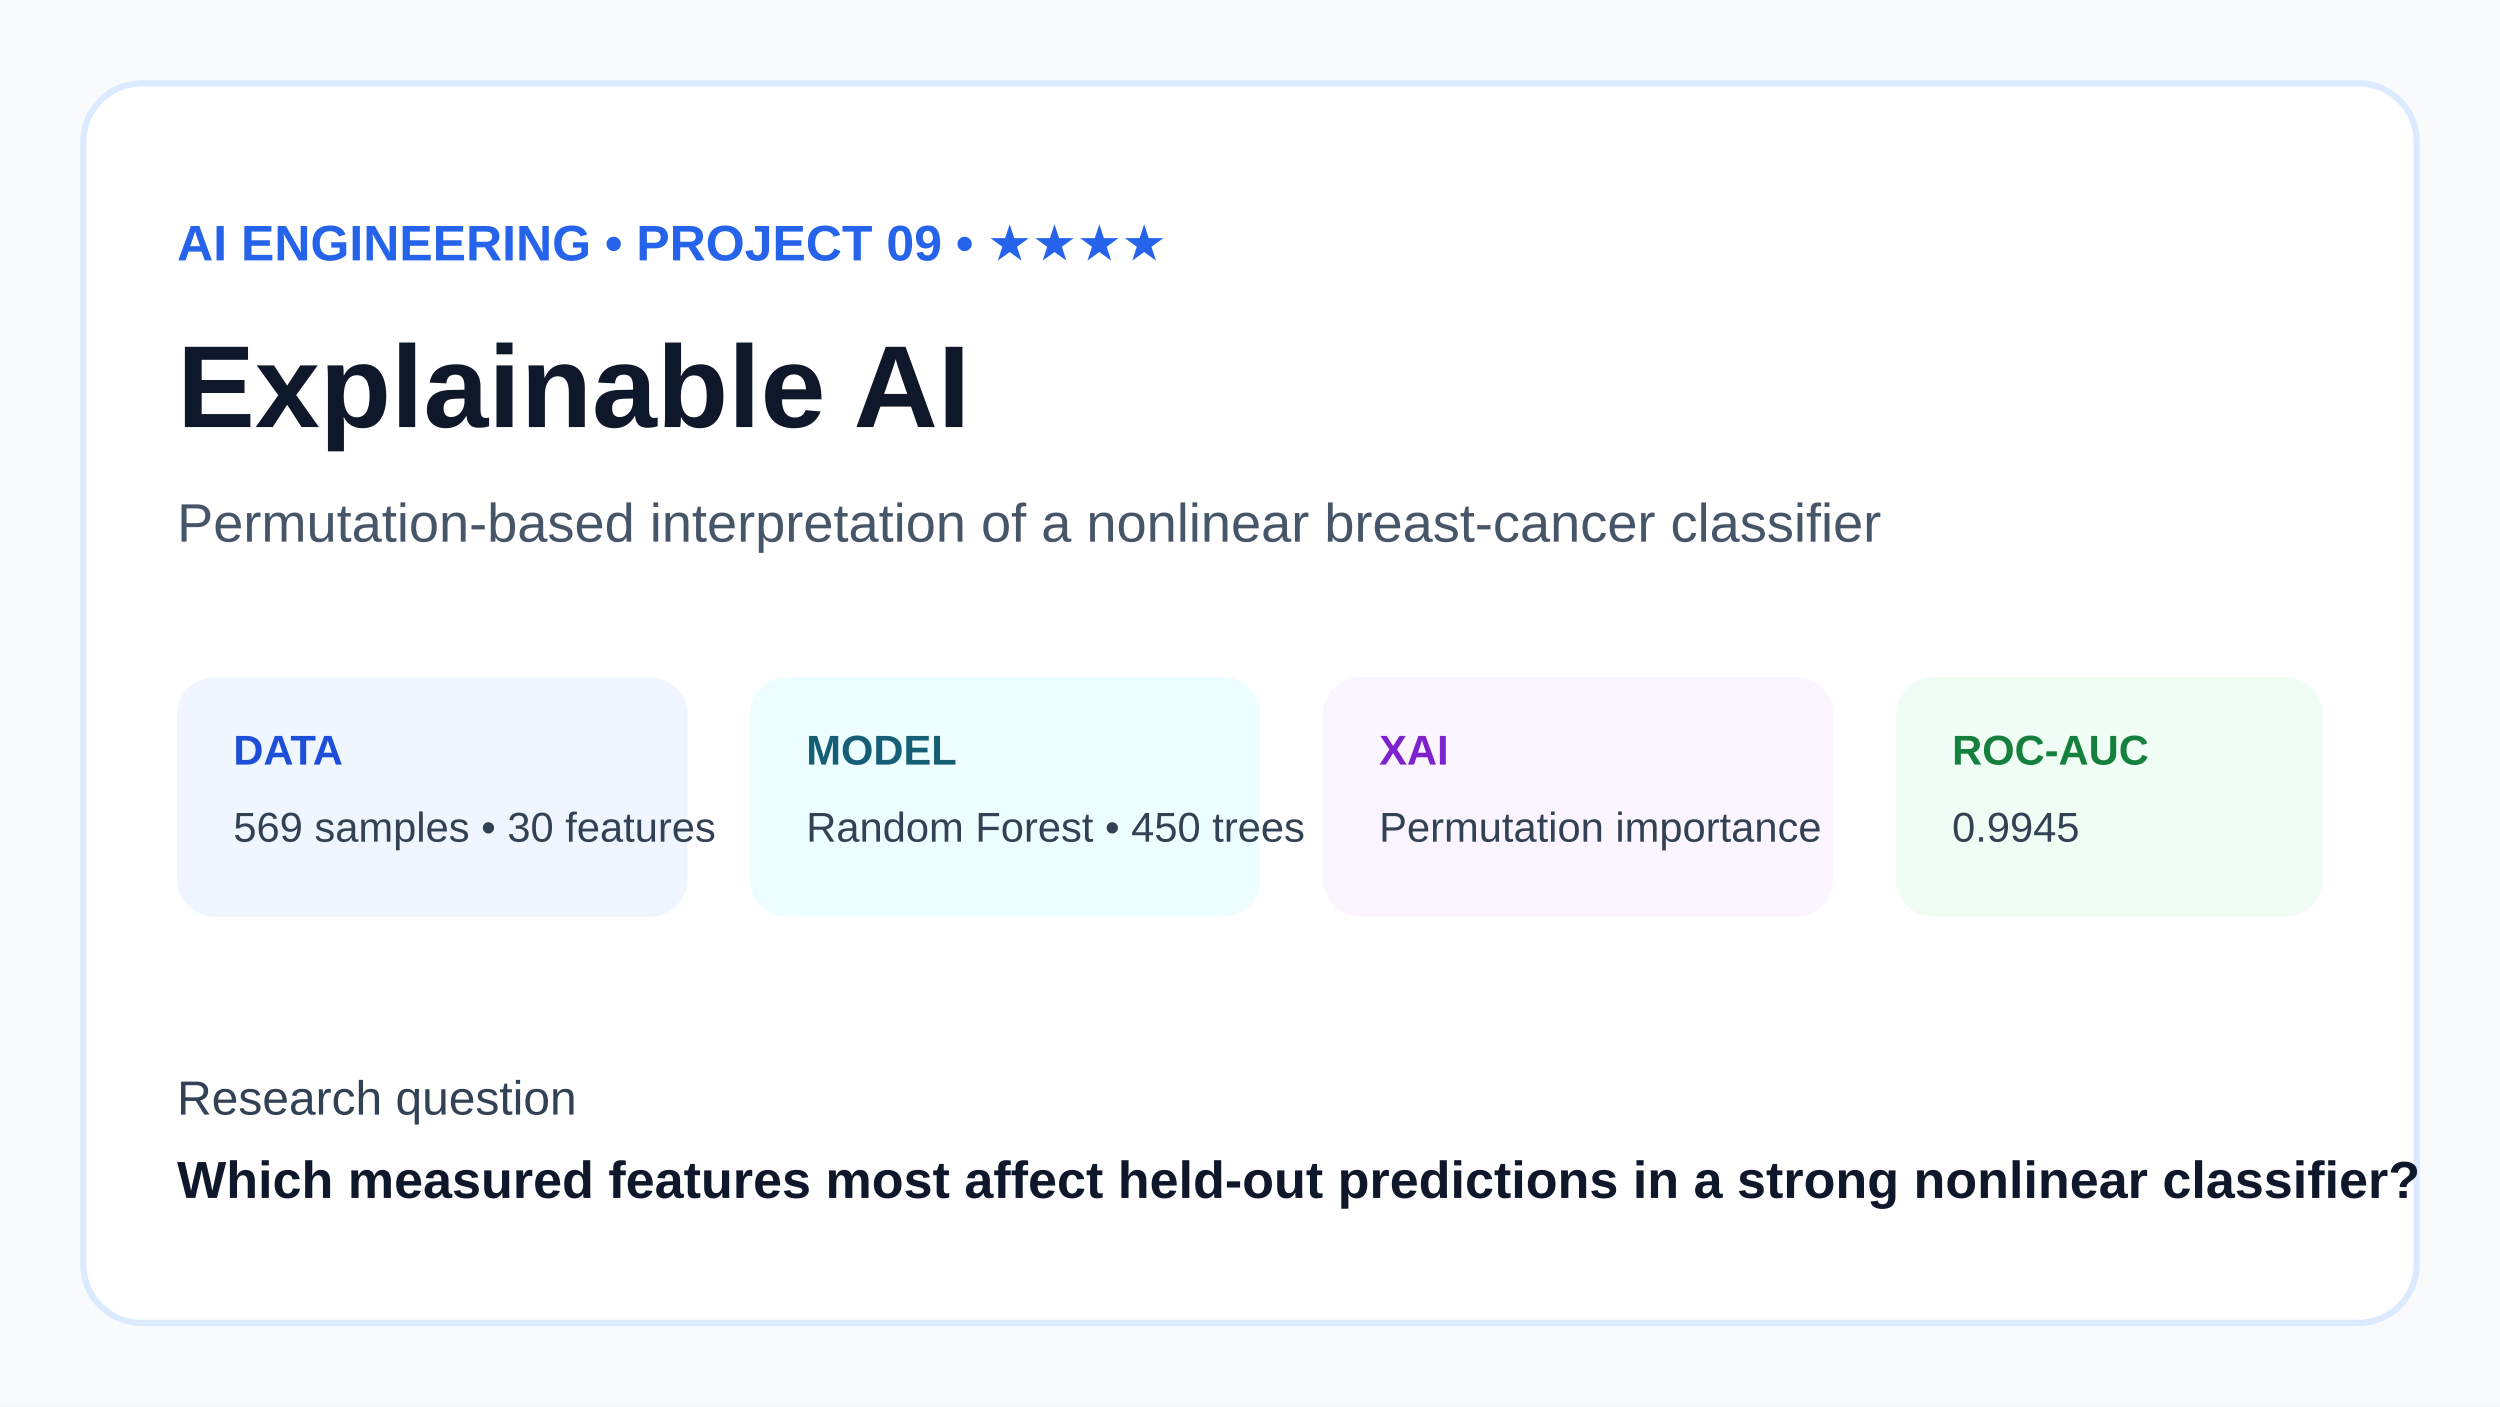
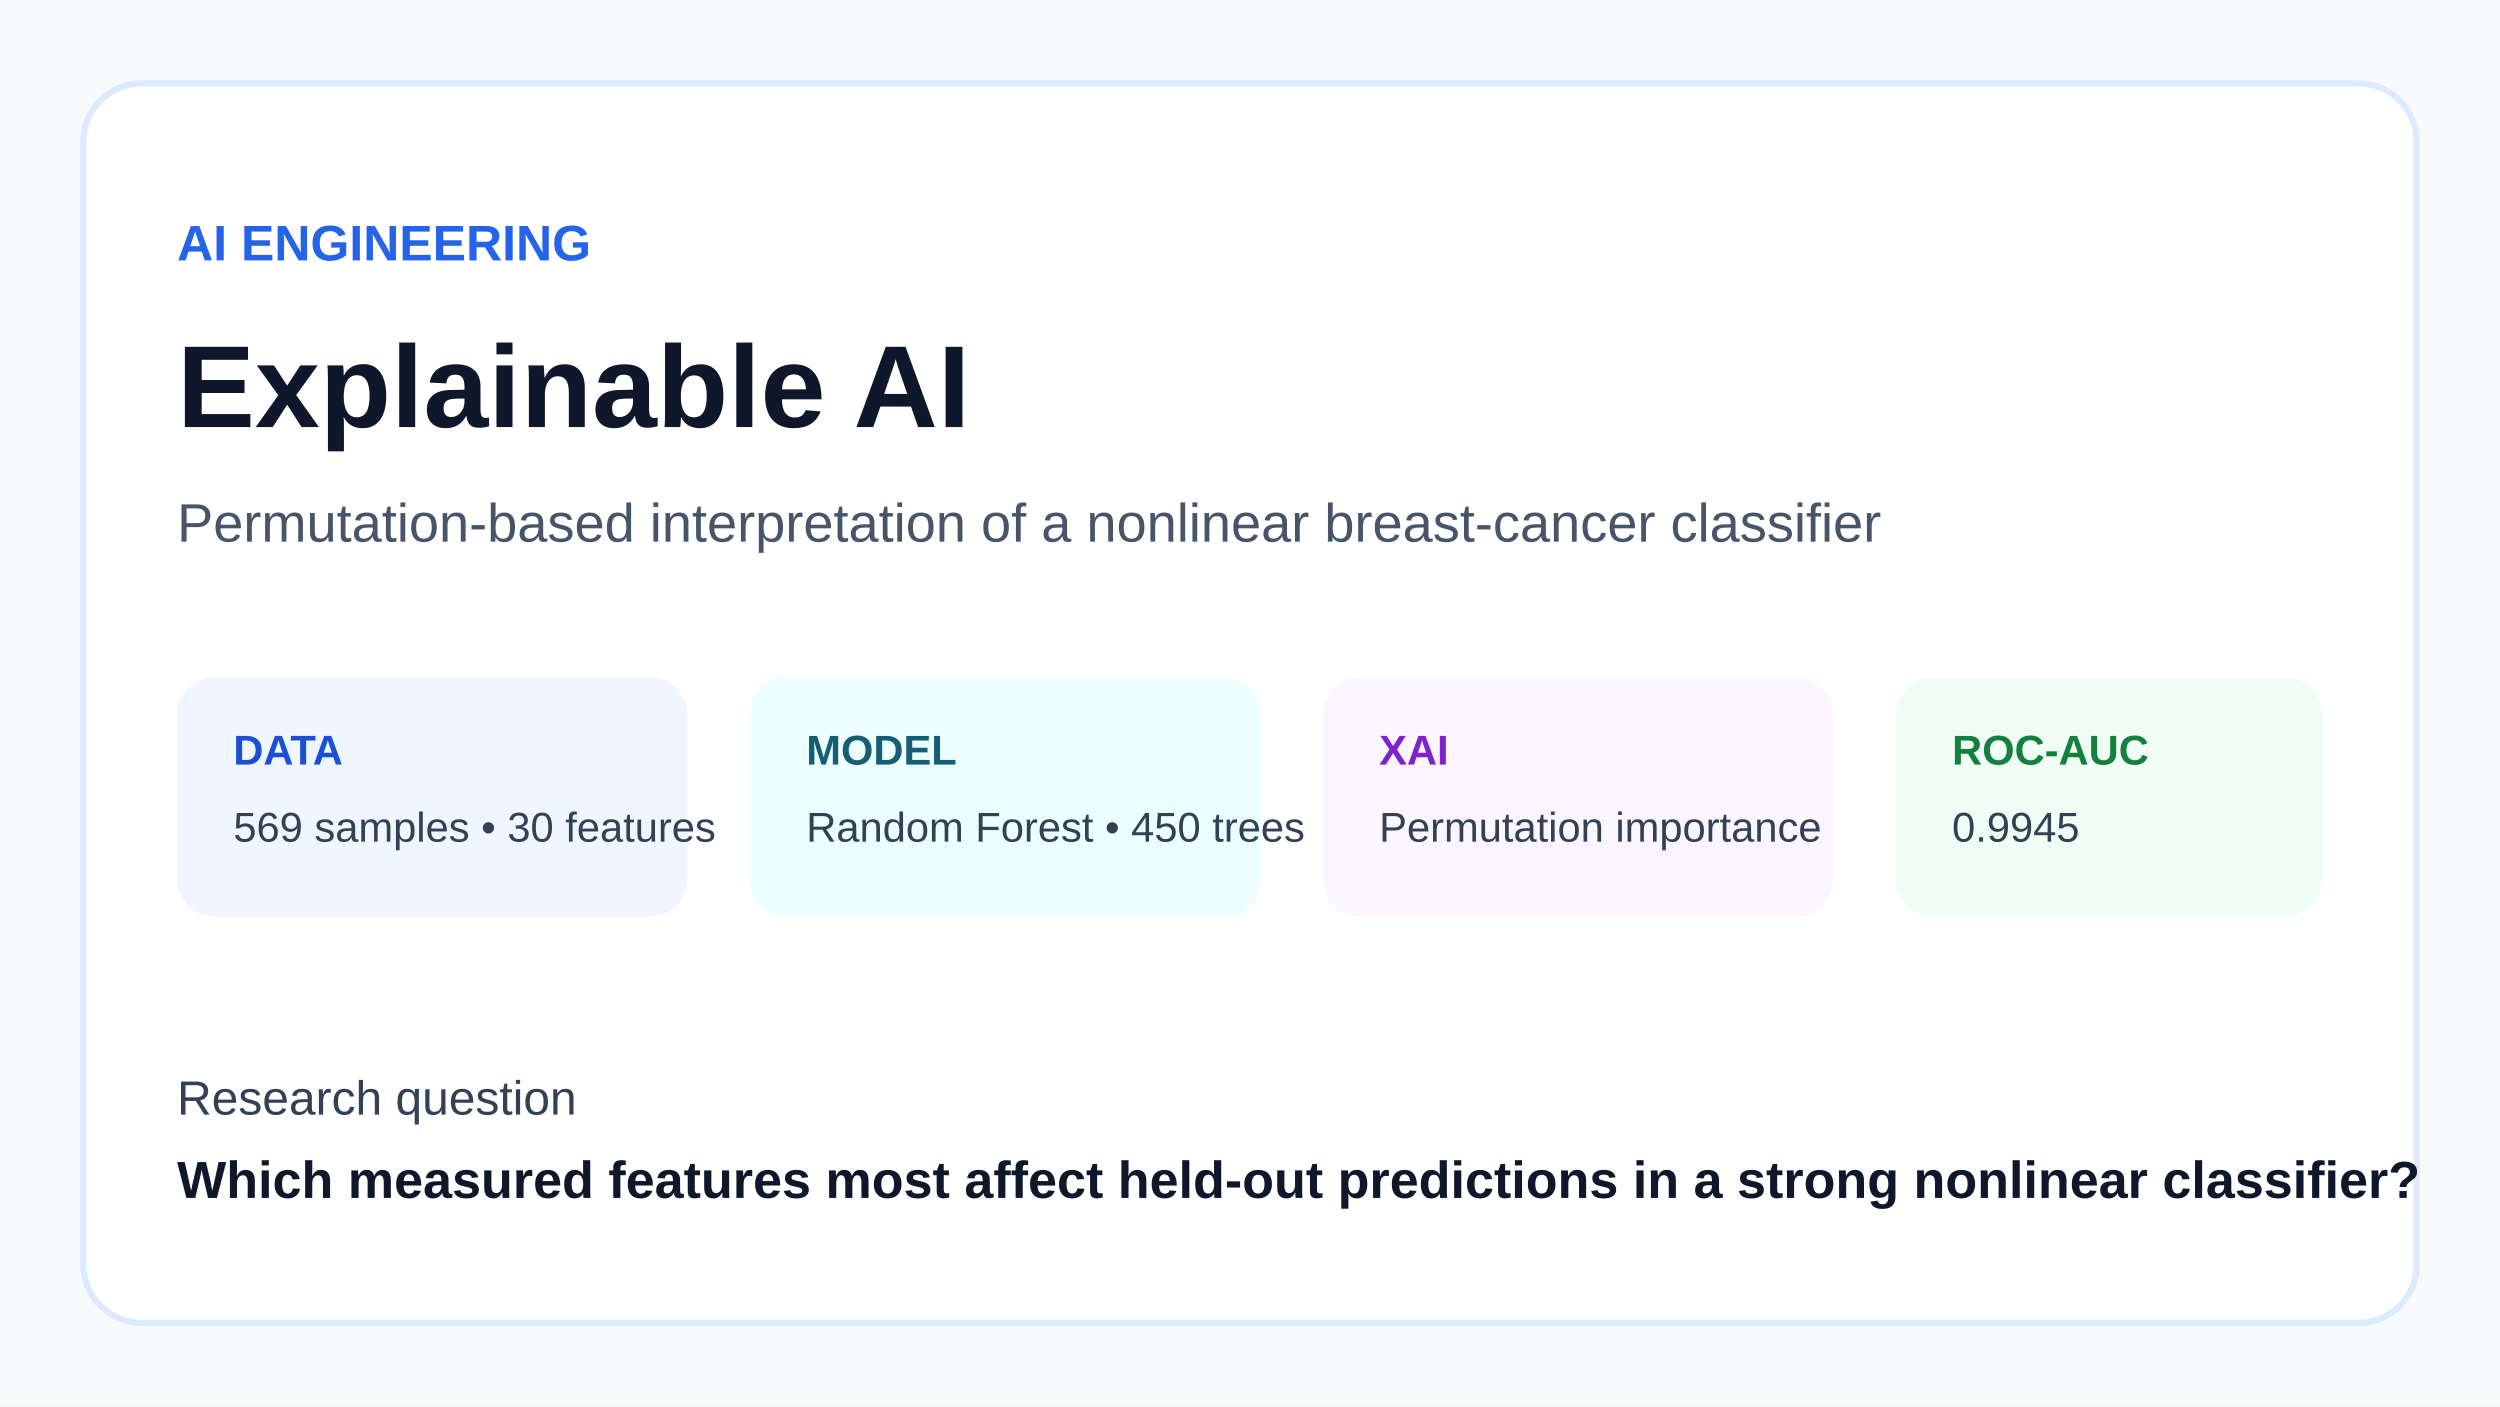
<svg xmlns="http://www.w3.org/2000/svg" width="1200" height="675" viewBox="0 0 1200 675">
  <rect width="1200" height="675" fill="#f8fafc" />
  <rect x="40" y="40" width="1120" height="595" rx="28" fill="#fff" stroke="#dbeafe" stroke-width="3" />
-   <text x="85" y="125" font-family="Arial" font-size="24" fill="#2563eb" font-weight="700">AI ENGINEERING • PROJECT 09 • ★★★★</text>
+   <text x="85" y="125" font-family="Arial" font-size="24" fill="#2563eb" font-weight="700">AI ENGINEERING</text>
  <text x="85" y="205" font-family="Arial" font-size="56" fill="#0f172a" font-weight="700">Explainable AI</text>
  <text x="85" y="260" font-family="Arial" font-size="26" fill="#475569">Permutation-based interpretation of a nonlinear breast-cancer classifier</text>
  <rect x="85" y="325" width="245" height="115" rx="18" fill="#eff6ff" />
  <text x="112" y="367" font-family="Arial" font-size="20" fill="#1d4ed8" font-weight="700">DATA</text>
  <text x="112" y="404" font-family="Arial" font-size="20" fill="#334155">569 samples • 30 features</text>
  <rect x="360" y="325" width="245" height="115" rx="18" fill="#ecfeff" />
  <text x="387" y="367" font-family="Arial" font-size="20" fill="#155e75" font-weight="700">MODEL</text>
  <text x="387" y="404" font-family="Arial" font-size="20" fill="#334155">Random Forest • 450 trees</text>
  <rect x="635" y="325" width="245" height="115" rx="18" fill="#faf5ff" />
  <text x="662" y="367" font-family="Arial" font-size="20" fill="#7e22ce" font-weight="700">XAI</text>
  <text x="662" y="404" font-family="Arial" font-size="20" fill="#334155">Permutation importance</text>
  <rect x="910" y="325" width="205" height="115" rx="18" fill="#f0fdf4" />
  <text x="937" y="367" font-family="Arial" font-size="20" fill="#15803d" font-weight="700">ROC-AUC</text>
  <text x="937" y="404" font-family="Arial" font-size="20" fill="#334155">0.9945</text>
  <text x="85" y="535" font-family="Arial" font-size="23" fill="#334155">Research question</text>
  <text x="85" y="575" font-family="Arial" font-size="25" fill="#0f172a" font-weight="600">Which measured features most affect held-out predictions in a strong nonlinear classifier?</text>
</svg>
